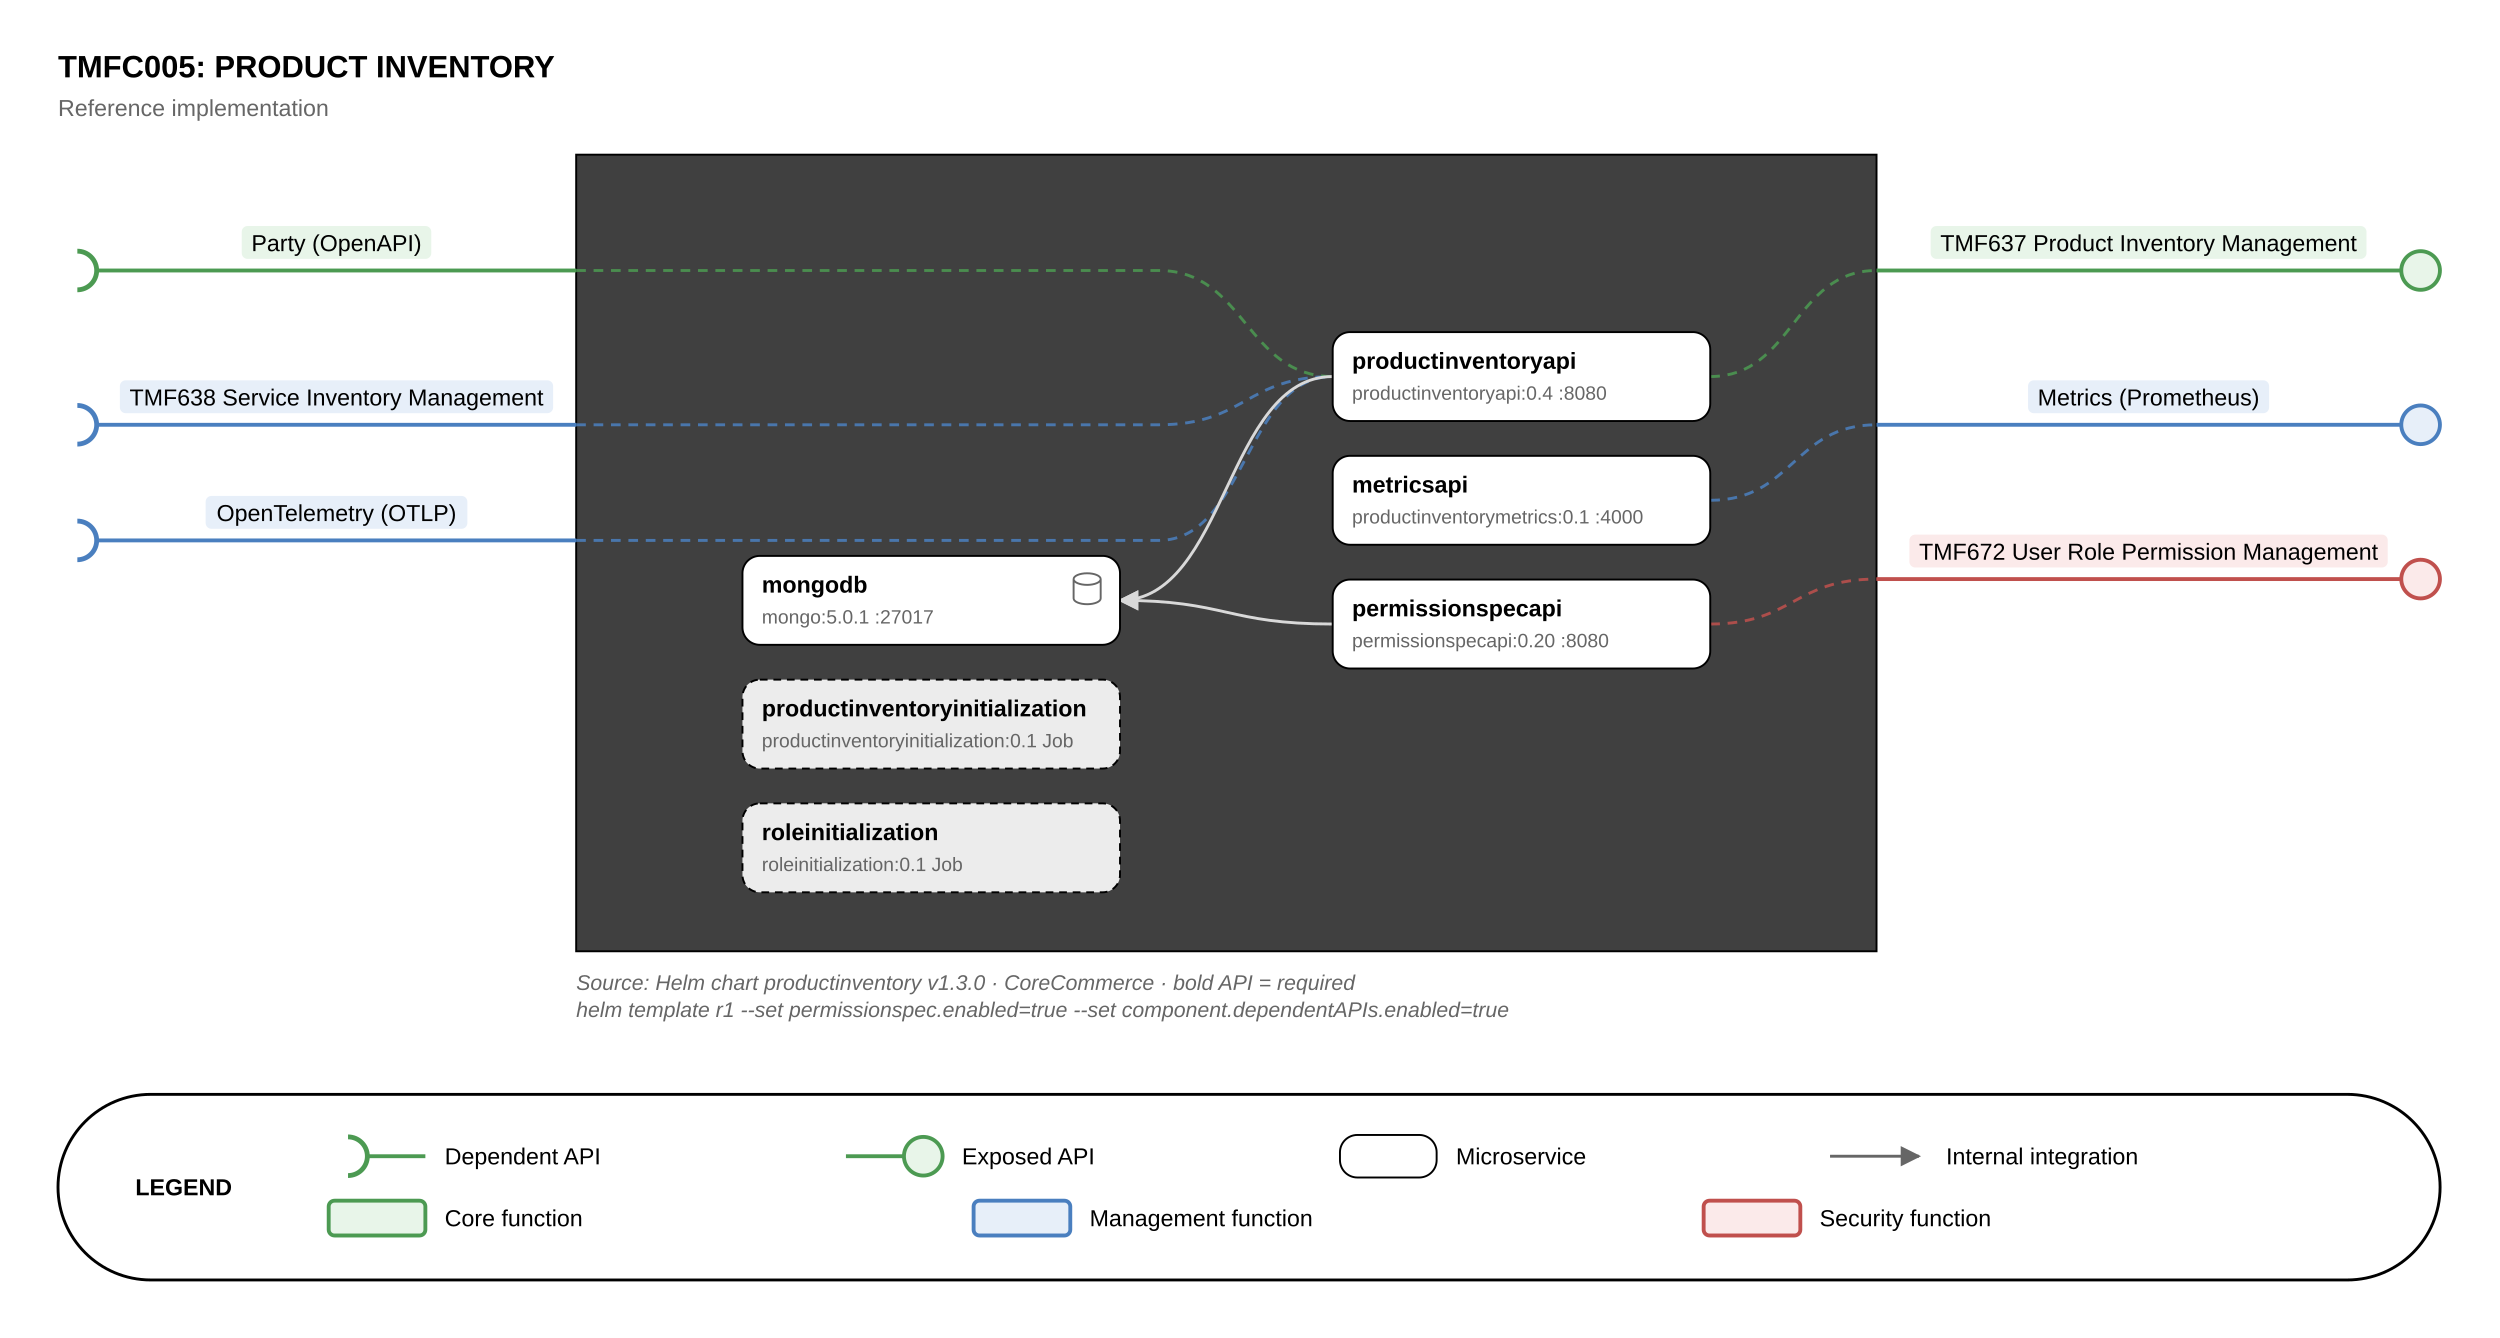
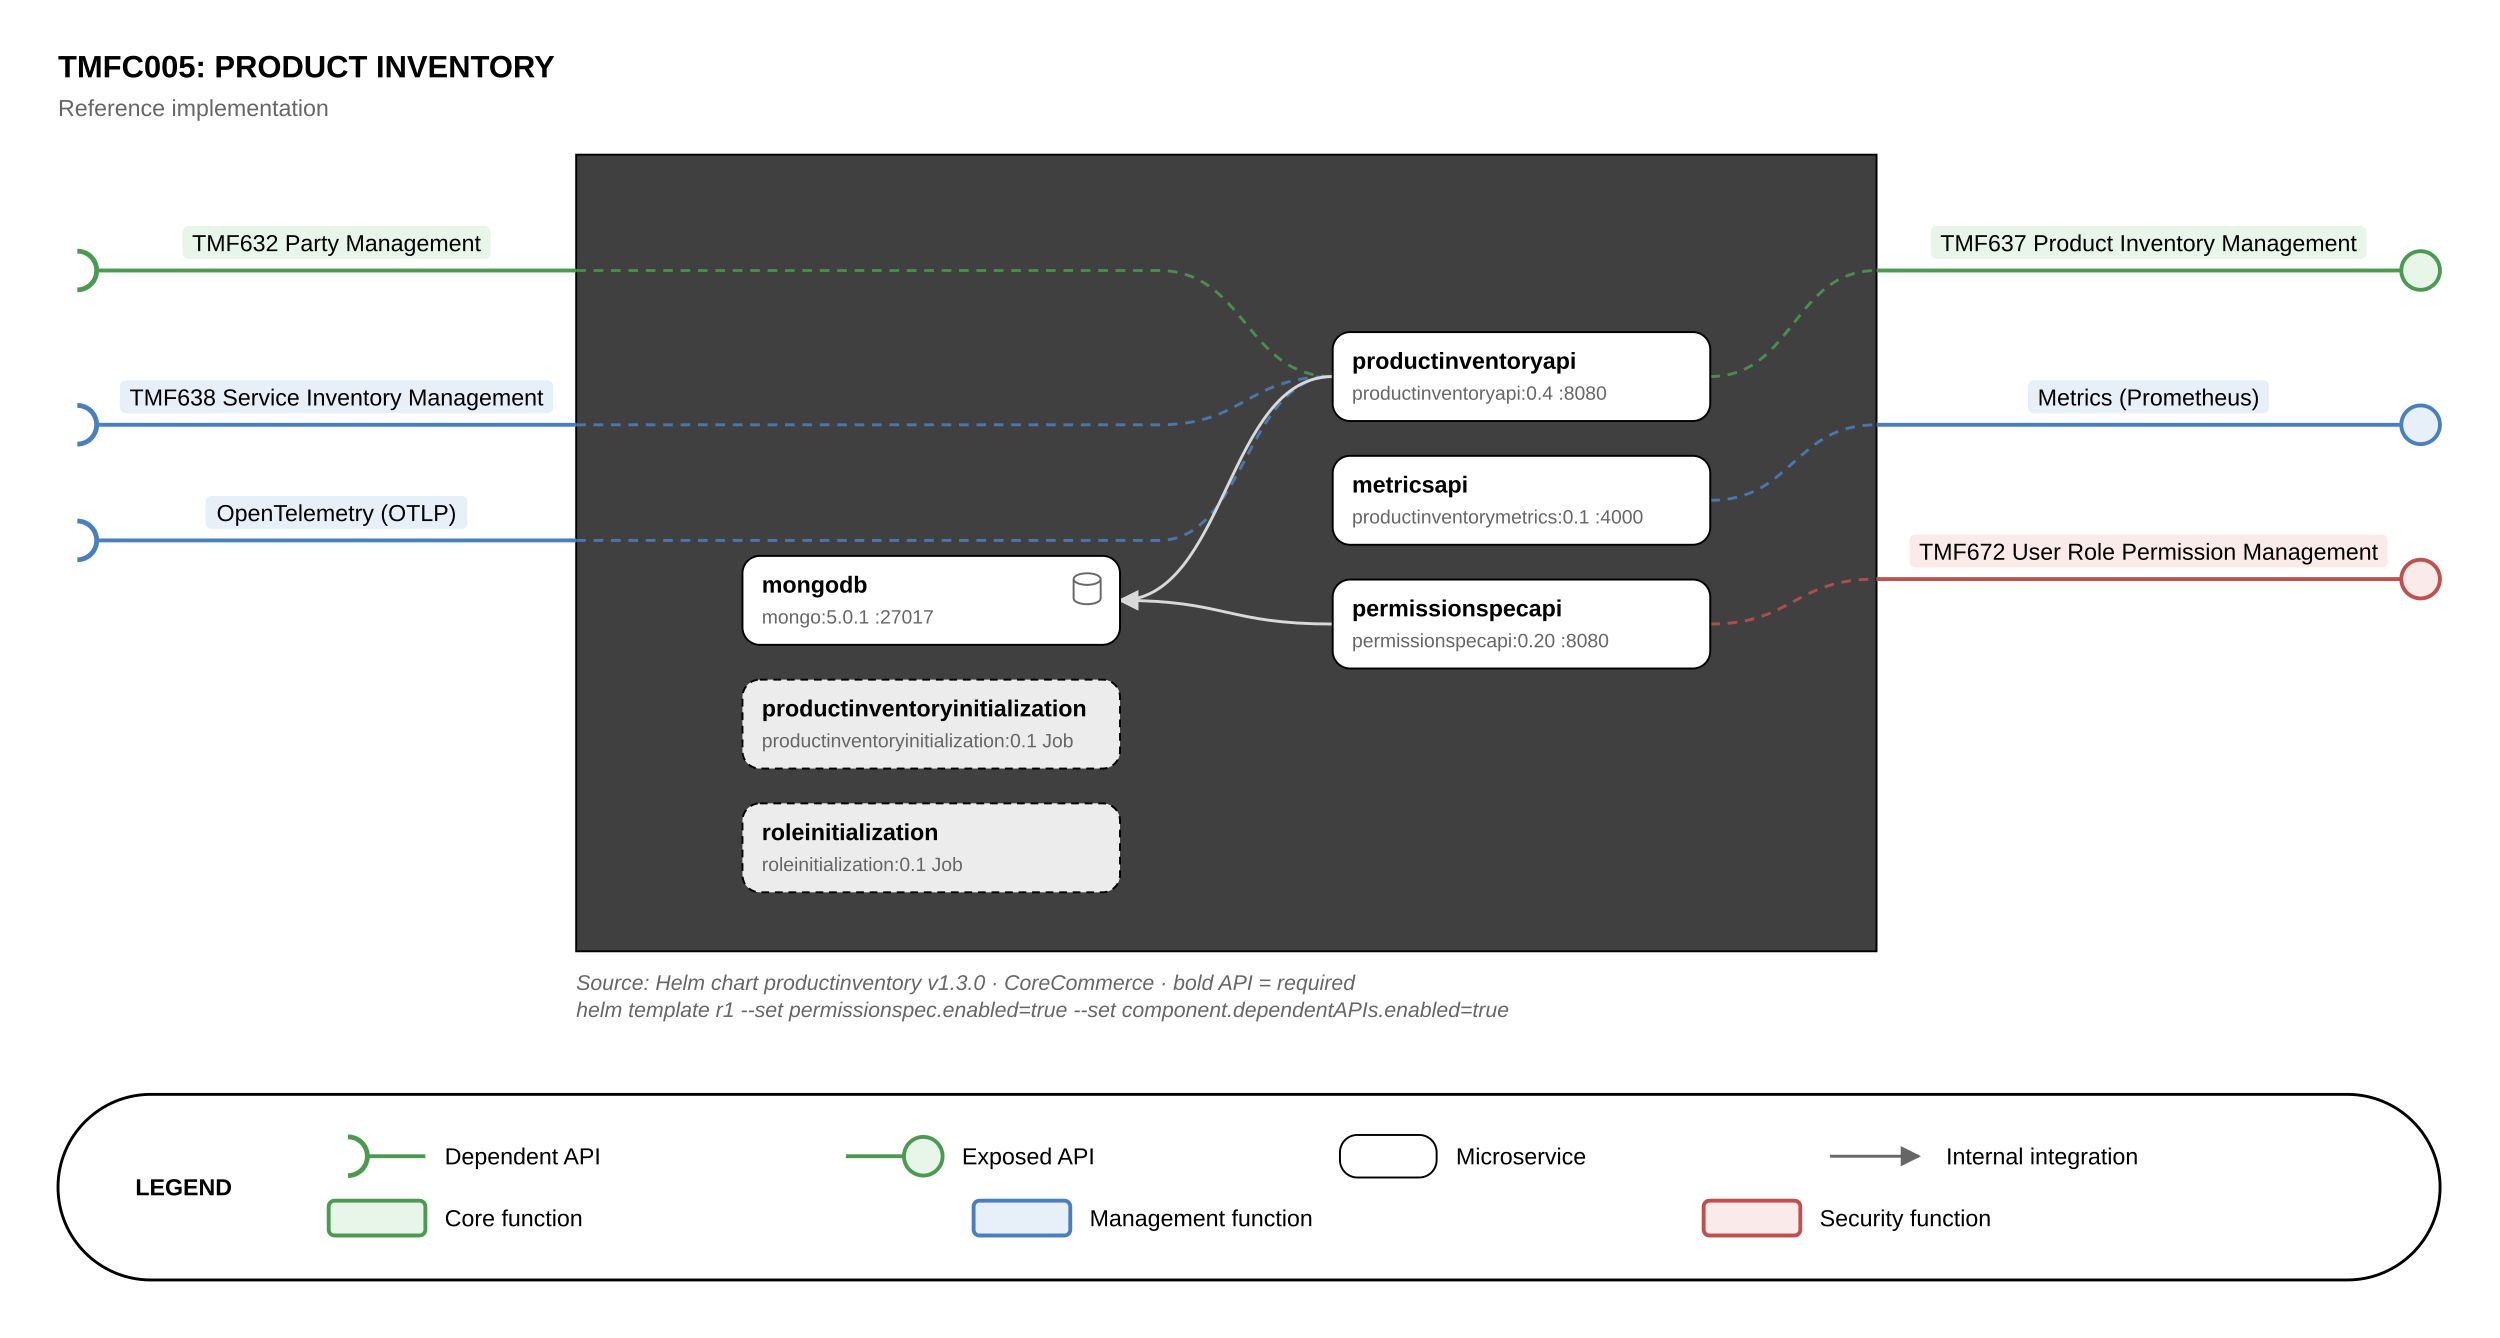
<svg xmlns="http://www.w3.org/2000/svg" version="1.1" width="1293" height="692" viewBox="0 0 1293 692" font-family="Arial, Helvetica, sans-serif" font-size="12">
  <defs>
    <marker id="arrow-internal" viewBox="0 0 10 10" refX="9" refY="5" markerWidth="7" markerHeight="7" orient="auto-start-reverse">
      <path d="M0,0 L10,5 L0,10 Z" fill="#d9d9d9" />
    </marker>
    <marker id="arrow-legend" viewBox="0 0 10 10" refX="9" refY="5" markerWidth="7" markerHeight="7" orient="auto-start-reverse">
      <path d="M0,0 L10,5 L0,10 Z" fill="#666666" />
    </marker>
  </defs>
  <rect width="100%" height="100%" fill="#ffffff" />
  <text x="30" y="40" font-size="16" font-weight="bold" fill="#000000">TMFC005: PRODUCT INVENTORY</text>
  <text x="30" y="60" fill="#666666">Reference implementation</text>
  <g id="component" transform="translate(298,80)">
    <rect width="672.541" height="412" fill="#404040" stroke="#000000" />
    <g id="microservices">
      <g id="api-links">
        <path class="api-link" data-api="exposed:core:TMF637" data-from="productinventoryapi" fill="none" stroke="#4c9a52" stroke-opacity="0.85" stroke-width="1.5" stroke-dasharray="5 4" d="M586.541,114.75 C629.541,114.75 629.541,59.9 672.541,59.9" />
        <path class="api-link" data-api="exposed:management:metrics" data-from="metricsapi" fill="none" stroke="#4a7fbf" stroke-opacity="0.85" stroke-width="1.5" stroke-dasharray="5 4" d="M586.541,178.75 C629.541,178.75 629.541,139.7 672.541,139.7" />
        <path class="api-link" data-api="exposed:security:TMF672" data-from="permissionspecapi" fill="none" stroke="#c0504d" stroke-opacity="0.85" stroke-width="1.5" stroke-dasharray="5 4" d="M586.541,242.75 C629.541,242.75 629.541,219.5 672.541,219.5" />
        <path class="api-link" data-api="dependent:management:opentelemetry" data-from="productinventoryapi" fill="none" stroke="#4a7fbf" stroke-opacity="0.85" stroke-width="1.5" stroke-dasharray="5 4" d="M0,199.5 H301.27 C346.27,199.5 346.27,114.75 391.27,114.75" />
        <path class="api-link" data-api="dependent:management:TMF638" data-from="productinventoryapi" fill="none" stroke="#4a7fbf" stroke-opacity="0.85" stroke-width="1.5" stroke-dasharray="5 4" d="M0,139.7 H301.27 C346.27,139.7 346.27,114.75 391.27,114.75" />
-         <path class="api-link" data-api="dependent:core:party" data-from="productinventoryapi" fill="none" stroke="#4c9a52" stroke-opacity="0.85" stroke-width="1.5" stroke-dasharray="5 4" d="M0,59.9 H301.27 C346.27,59.9 346.27,114.75 391.27,114.75" />
+         <path class="api-link" data-api="dependent:core:TMF632" data-from="productinventoryapi" fill="none" stroke="#4c9a52" stroke-opacity="0.85" stroke-width="1.5" stroke-dasharray="5 4" d="M0,59.9 H301.27 C346.27,59.9 346.27,114.75 391.27,114.75" />
      </g>
      <g id="internal-links">
        <path class="internal-link" data-from="permissionspecapi" data-to="mongodb" fill="none" stroke="#d9d9d9" stroke-width="1.5" marker-end="url(#arrow-internal)" d="M391.27,242.75 C336.27,242.75 336.27,230.5 281.27,230.5" />
        <path class="internal-link" data-from="productinventoryapi" data-to="mongodb" fill="none" stroke="#d9d9d9" stroke-width="1.5" marker-end="url(#arrow-internal)" d="M391.27,114.75 C336.27,114.75 336.27,230.5 281.27,230.5" />
      </g>
      <g id="workloads">
        <g class="microservice" data-name="metricsapi" data-role="service" transform="translate(391.2704,155.75)">
          <rect width="195.27" height="46" rx="9" fill="#ffffff" stroke="#000000" />
          <text x="10" y="19" font-weight="bold" fill="#000000">metricsapi</text>
          <text x="10" y="35" font-size="10" fill="#666666">productinventorymetrics:0.1  :4000</text>
        </g>
        <g class="microservice" data-name="permissionspecapi" data-role="service" transform="translate(391.2704,219.75)">
          <rect width="195.27" height="46" rx="9" fill="#ffffff" stroke="#000000" />
          <text x="10" y="19" font-weight="bold" fill="#000000">permissionspecapi</text>
          <text x="10" y="35" font-size="10" fill="#666666">permissionspecapi:0.20  :8080</text>
        </g>
        <g class="microservice" data-name="productinventoryapi" data-role="service" transform="translate(391.2704,91.75)">
          <rect width="195.27" height="46" rx="9" fill="#ffffff" stroke="#000000" />
          <text x="10" y="19" font-weight="bold" fill="#000000">productinventoryapi</text>
          <text x="10" y="35" font-size="10" fill="#666666">productinventoryapi:0.4  :8080</text>
        </g>
        <g class="microservice" data-name="mongodb" data-role="database" transform="translate(86,207.5)">
          <rect width="195.27" height="46" rx="9" fill="#ffffff" stroke="#000000" />
          <text x="10" y="19" font-weight="bold" fill="#000000">mongodb</text>
          <text x="10" y="35" font-size="10" fill="#666666">mongo:5.0.1  :27017</text>
          <path transform="translate(171.2704,9)" fill="none" stroke="#666666" d="M0,3 A7,3 0 0 1 14,3 V13 A7,3 0 0 1 0,13 Z M0,3 A7,3 0 0 0 14,3" />
        </g>
        <g class="microservice" data-name="productinventoryinitialization" data-role="job" transform="translate(86,271.5)">
          <rect width="195.27" height="46" rx="9" fill="#ececec" stroke="#000000" stroke-dasharray="4 3" />
          <text x="10" y="19" font-weight="bold" fill="#000000">productinventoryinitialization</text>
          <text x="10" y="35" font-size="10" fill="#666666">productinventoryinitialization:0.1  Job</text>
        </g>
        <g class="microservice" data-name="roleinitialization" data-role="job" transform="translate(86,335.5)">
          <rect width="195.27" height="46" rx="9" fill="#ececec" stroke="#000000" stroke-dasharray="4 3" />
          <text x="10" y="19" font-weight="bold" fill="#000000">roleinitialization</text>
          <text x="10" y="35" font-size="10" fill="#666666">roleinitialization:0.1  Job</text>
        </g>
      </g>
    </g>
    <g id="etoms" />
    <g id="sids" />
  </g>
  <g id="dependent-apis">
-     <g class="dependent-api" data-api="party" data-function="core" transform="translate(30,139.9)">
+     <g class="dependent-api" data-api="TMF632" data-function="core" transform="translate(30,139.9)">
      <path fill="none" stroke="#4c9a52" stroke-width="2.5" d="M10,-10 A10,10 0 0 1 10,10" />
      <line x1="20" x2="268.08" y1="0" y2="0" stroke="#4c9a52" stroke-width="2" />
-       <rect x="95.024" y="-23" width="98.032" height="17" rx="3" fill="#e8f5e9" />
-       <text x="144.04" y="-10" text-anchor="middle" fill="#000000">Party (OpenAPI)</text>
+       <rect x="64.346" y="-23" width="159.388" height="17" rx="3" fill="#e8f5e9" />
+       <text x="144.04" y="-10" text-anchor="middle" fill="#000000">TMF632 Party Management</text>
    </g>
    <g class="dependent-api" data-api="TMF638" data-function="management" transform="translate(30,219.7)">
      <path fill="none" stroke="#4a7fbf" stroke-width="2.5" d="M10,-10 A10,10 0 0 1 10,10" />
      <line x1="20" x2="268.08" y1="0" y2="0" stroke="#4a7fbf" stroke-width="2" />
      <rect x="32" y="-23" width="224.08" height="17" rx="3" fill="#e7eff9" />
      <text x="144.04" y="-10" text-anchor="middle" fill="#000000">TMF638 Service Inventory Management</text>
    </g>
    <g class="dependent-api" data-api="opentelemetry" data-function="management" transform="translate(30,279.5)">
      <path fill="none" stroke="#4a7fbf" stroke-width="2.5" d="M10,-10 A10,10 0 0 1 10,10" />
      <line x1="20" x2="268.08" y1="0" y2="0" stroke="#4a7fbf" stroke-width="2" />
      <rect x="76.358" y="-23" width="135.364" height="17" rx="3" fill="#e7eff9" />
      <text x="144.04" y="-10" text-anchor="middle" fill="#000000">OpenTelemetry (OTLP)</text>
    </g>
  </g>
  <g id="exposed-apis">
    <g class="exposed-api" data-api="TMF637" data-function="core" transform="translate(970.5408,139.9)">
      <line x1="0" x2="271.396" y1="0" y2="0" stroke="#4c9a52" stroke-width="2" />
      <circle cx="281.396" cy="0" r="10" fill="#e8f5e9" stroke="#4c9a52" stroke-width="2" />
      <rect x="27.986" y="-23" width="225.424" height="17" rx="3" fill="#e8f5e9" />
      <text x="140.698" y="-10" text-anchor="middle" fill="#000000">TMF637 Product Inventory Management</text>
    </g>
    <g class="exposed-api" data-api="metrics" data-function="management" transform="translate(970.5408,219.7)">
      <line x1="0" x2="271.396" y1="0" y2="0" stroke="#4a7fbf" stroke-width="2" />
      <circle cx="281.396" cy="0" r="10" fill="#e7eff9" stroke="#4a7fbf" stroke-width="2" />
      <rect x="78.356" y="-23" width="124.684" height="17" rx="3" fill="#e7eff9" />
      <text x="140.698" y="-10" text-anchor="middle" fill="#000000">Metrics (Prometheus)</text>
    </g>
    <g class="exposed-api" data-api="TMF672" data-function="security" transform="translate(970.5408,299.5)">
      <line x1="0" x2="271.396" y1="0" y2="0" stroke="#c0504d" stroke-width="2" />
      <circle cx="281.396" cy="0" r="10" fill="#fbeaea" stroke="#c0504d" stroke-width="2" />
      <rect x="17" y="-23" width="247.396" height="17" rx="3" fill="#fbeaea" />
      <text x="140.698" y="-10" text-anchor="middle" fill="#000000">TMF672 User Role Permission Management</text>
    </g>
  </g>
  <text x="298" y="512" font-style="italic" font-size="11" fill="#666666">Source: Helm chart productinventory v1.3.0 · CoreCommerce · bold API = required</text>
  <text x="298" y="526" font-style="italic" font-size="11" fill="#666666">helm template r1 --set permissionspec.enabled=true --set component.dependentAPIs.enabled=true</text>
  <g id="legend" transform="translate(30,566)">
    <rect width="1232.017" height="96" rx="48" fill="#ffffff" stroke="#000000" stroke-width="1.5" />
    <text x="40" y="48" dy="0.35em" font-weight="bold">LEGEND</text>
    <g transform="translate(140,32)">
      <path fill="none" stroke="#4c9a52" stroke-width="2.5" d="M10,-10 A10,10 0 0 1 10,10" />
      <line x1="20" x2="50" stroke="#4c9a52" stroke-width="2" />
      <text x="60" dy="0.35em" fill="#000000">Dependent API</text>
    </g>
    <g transform="translate(407.5202,32)">
      <line x1="0" x2="30" stroke="#4c9a52" stroke-width="2" />
      <circle cx="40" r="10" fill="#e8f5e9" stroke="#4c9a52" stroke-width="2" />
      <text x="60" dy="0.35em" fill="#000000">Exposed API</text>
    </g>
    <g transform="translate(663.0284,32)">
      <rect x="0" y="-11" width="50" height="22" rx="9" fill="#ffffff" stroke="#000000" />
      <text x="60" dy="0.35em" fill="#000000">Microservice</text>
    </g>
    <g transform="translate(916.4966,32)">
      <line x1="0" x2="46" stroke="#666666" stroke-width="1.5" marker-end="url(#arrow-legend)" />
      <text x="60" dy="0.35em" fill="#000000">Internal integration</text>
    </g>
    <g transform="translate(140,64)">
      <rect x="0" y="-9" width="50" height="18" rx="3" fill="#e8f5e9" stroke="#4c9a52" stroke-width="2" />
      <text x="60" dy="0.35em" fill="#000000">Core function</text>
    </g>
    <g transform="translate(473.5496,64)">
      <rect x="0" y="-9" width="50" height="18" rx="3" fill="#e7eff9" stroke="#4a7fbf" stroke-width="2" />
      <text x="60" dy="0.35em" fill="#000000">Management function</text>
    </g>
    <g transform="translate(851.1272,64)">
      <rect x="0" y="-9" width="50" height="18" rx="3" fill="#fbeaea" stroke="#c0504d" stroke-width="2" />
      <text x="60" dy="0.35em" fill="#000000">Security function</text>
    </g>
  </g>
</svg>
